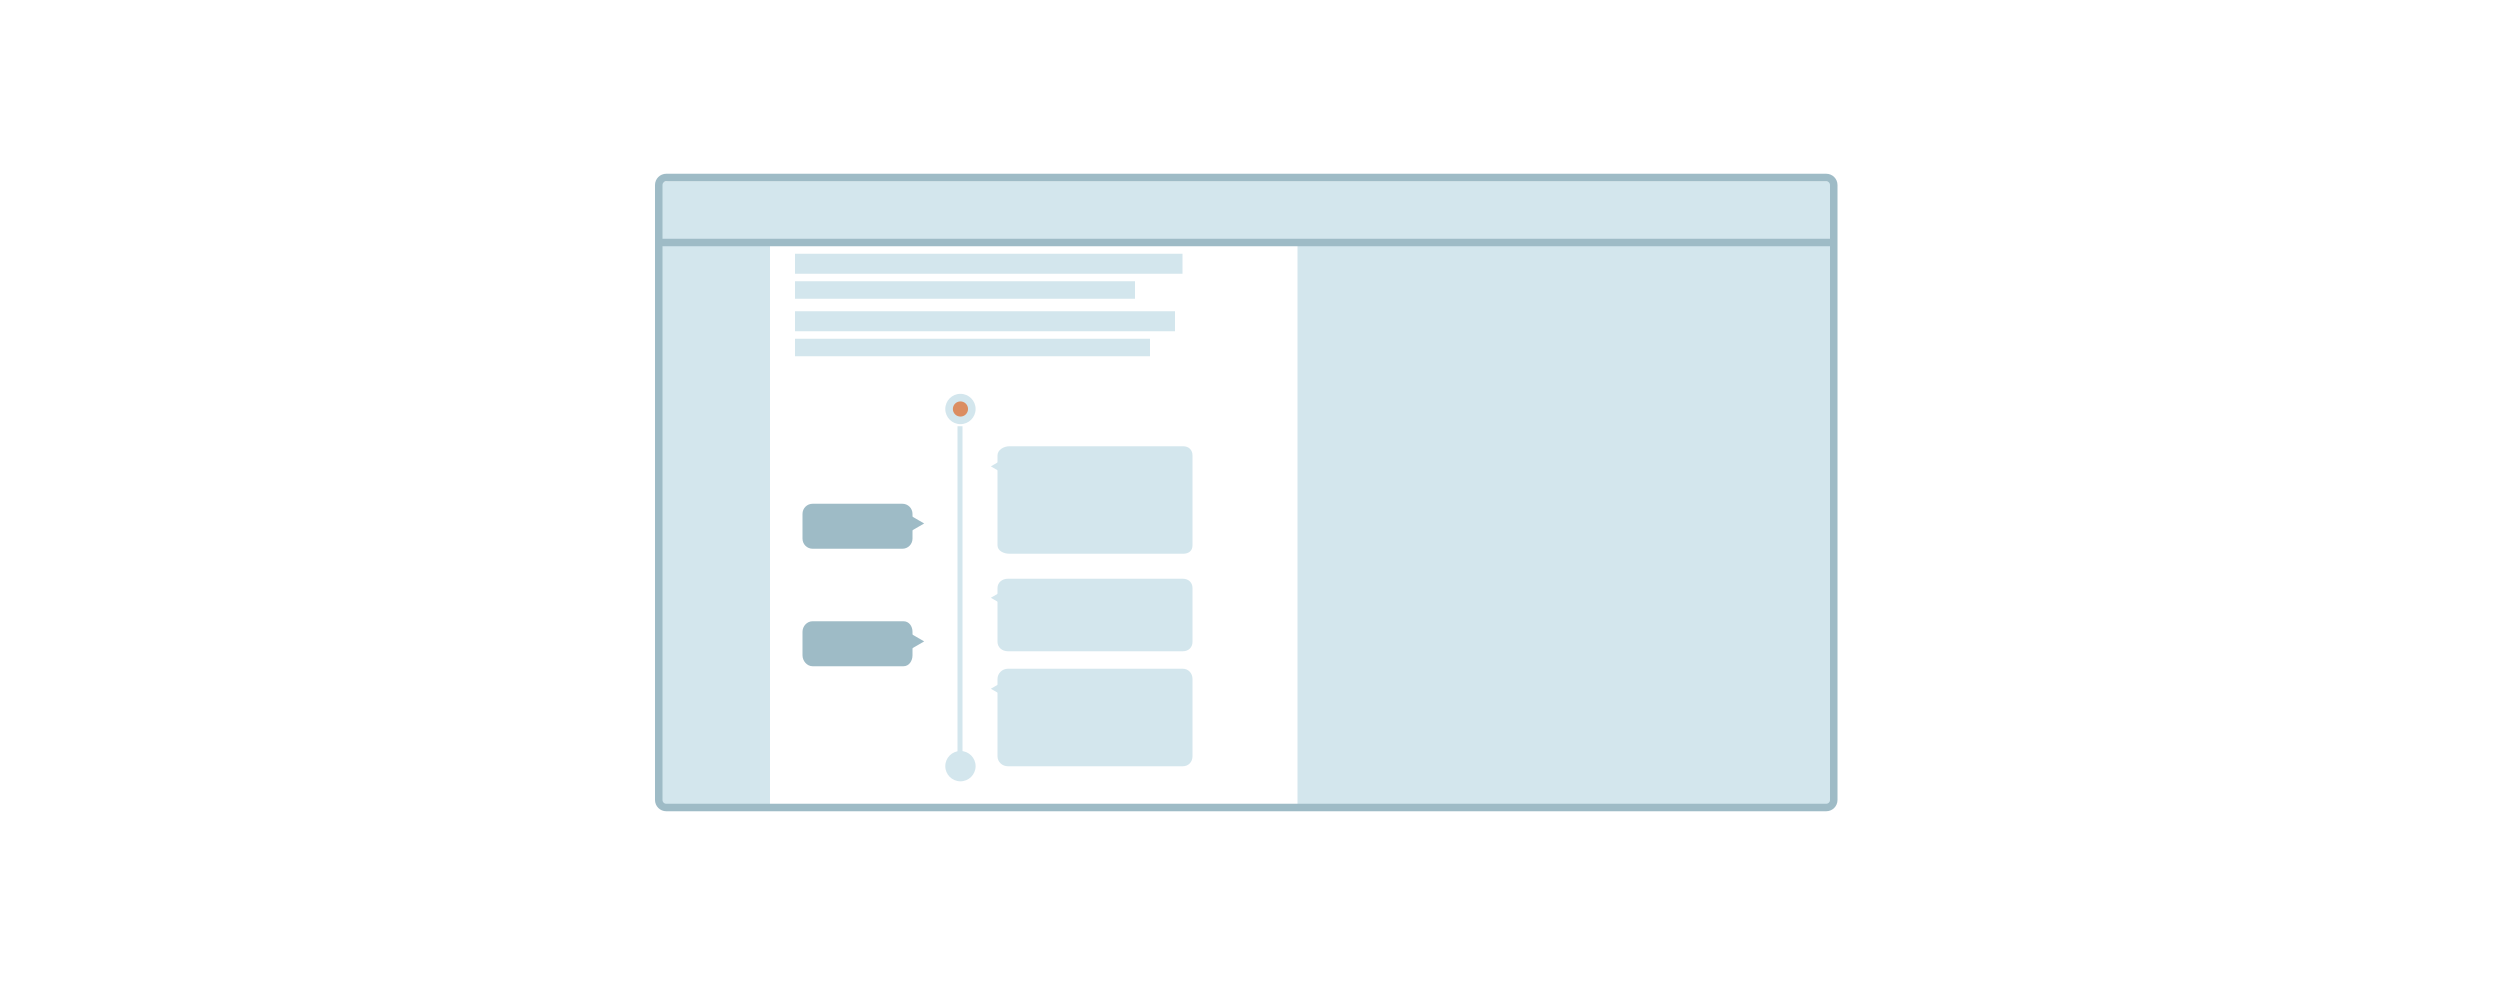
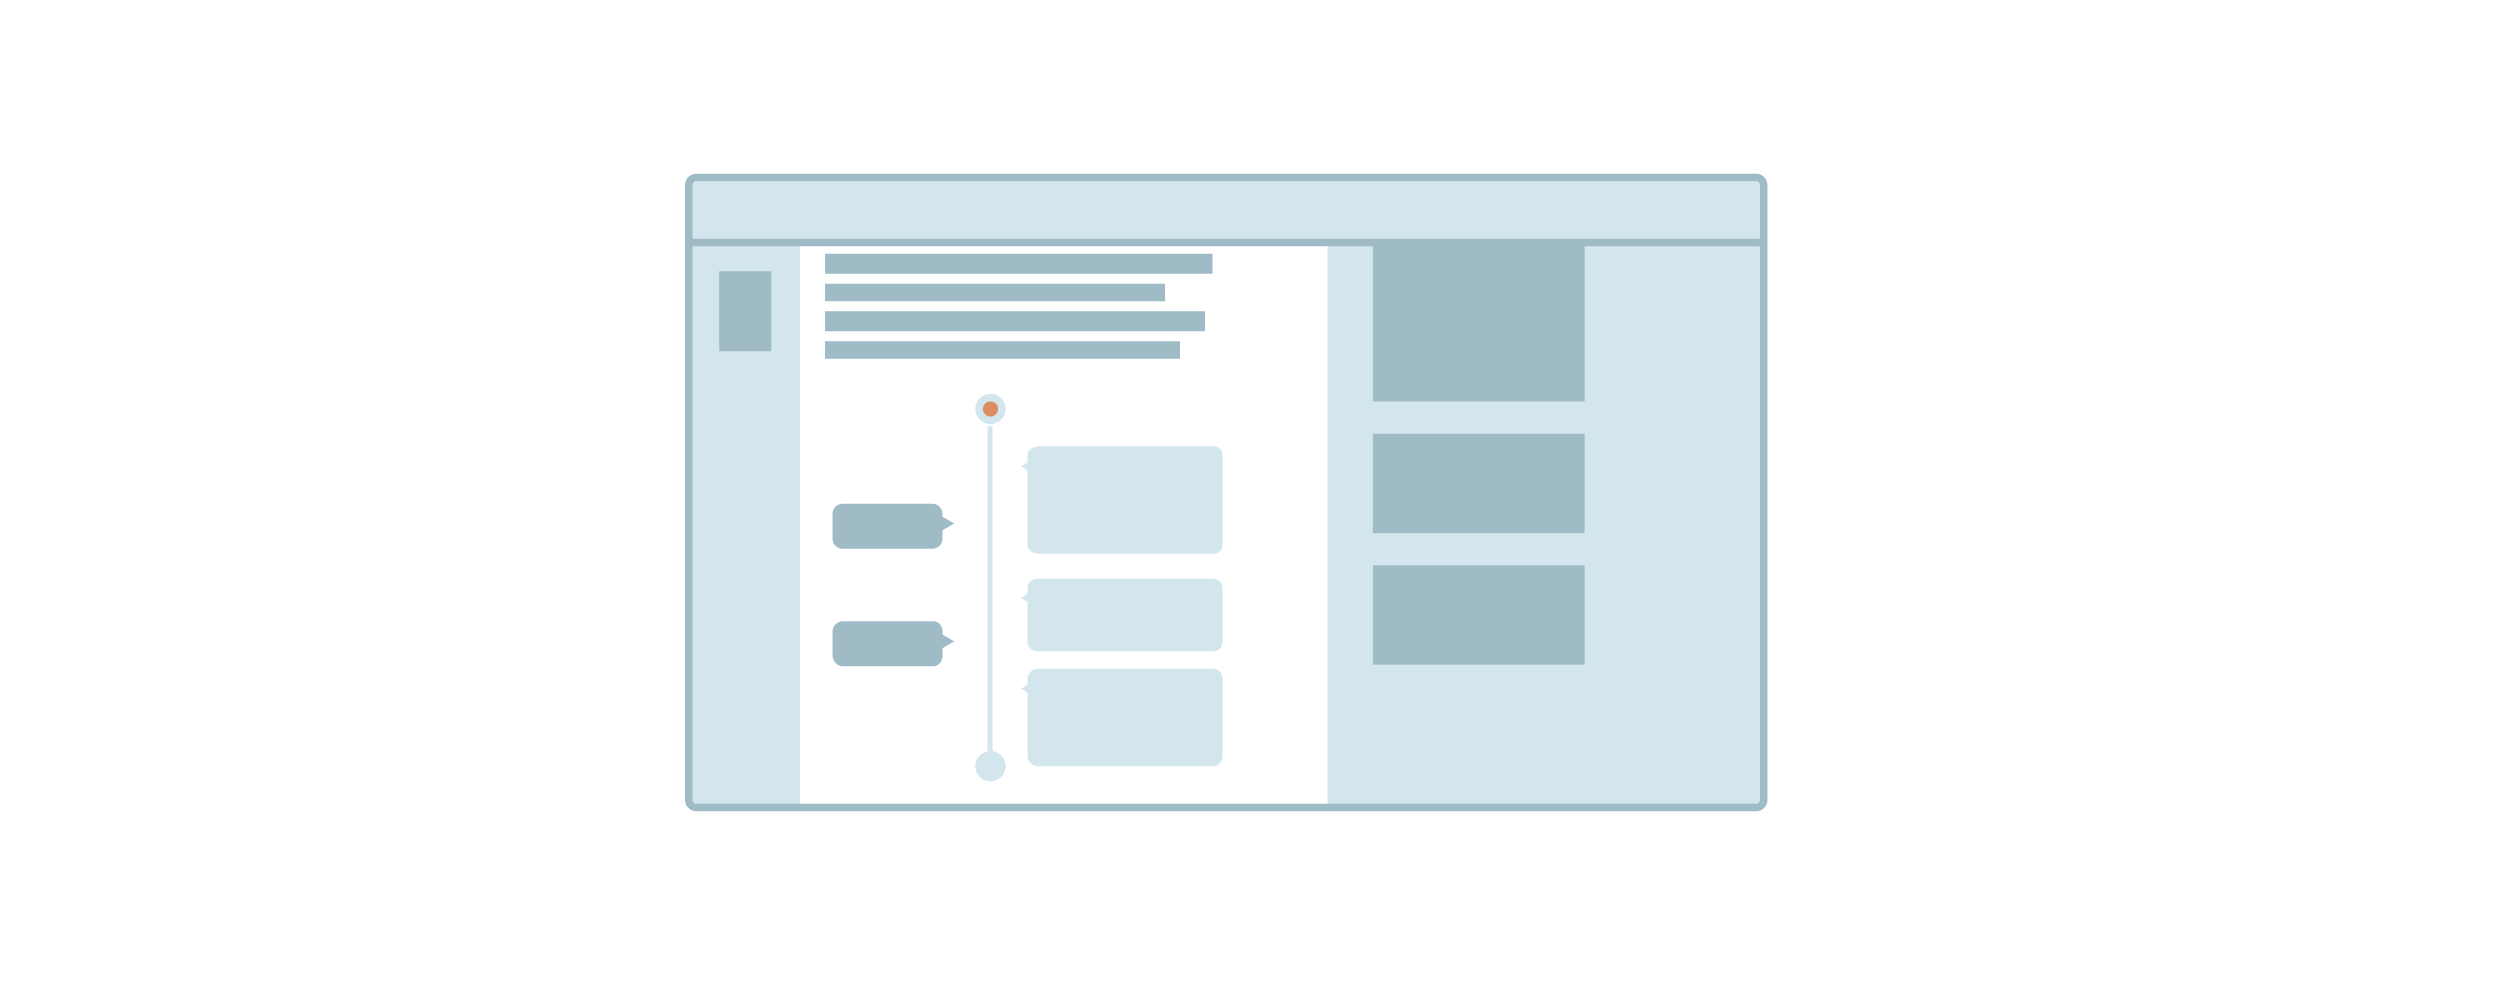
<svg xmlns="http://www.w3.org/2000/svg" version="1.1" id="Layer_1" x="0px" y="0px" width="1000px" height="400px" viewBox="0 0 1000 400" enable-background="new 0 0 1000 400" xml:space="preserve">
-   <rect x="519" y="91.5" fill="#D3E6ED" width="215" height="231" />
-   <rect x="264" y="91.5" fill="#D3E6ED" width="44" height="231" />
-   <path fill="#D3E6ED" d="M264,96.5V74.645c0-2.232,2.711-2.145,4.944-2.145h462.286c2.234,0,2.771-0.087,2.771,2.145V96.5" />
-   <rect x="318" y="101.5" fill="#D3E6ED" width="155" height="8" />
-   <rect x="318" y="124.5" fill="#D3E6ED" width="152" height="8" />
-   <rect x="318" y="135.5" fill="#D3E6ED" width="142" height="7" />
-   <rect x="318" y="112.5" fill="#D3E6ED" width="136" height="7" />
-   <circle fill="#D3E6ED" cx="384.178" cy="163.598" r="6.064" />
-   <circle fill="#D3E6ED" cx="384.178" cy="306.462" r="6.064" />
-   <circle fill="#DB8D61" cx="384.179" cy="163.598" r="3.033" />
-   <line fill="none" stroke="#D3E6ED" stroke-width="2" stroke-miterlimit="10" x1="384" y1="170.5" x2="384" y2="303.5" />
-   <path fill="#D3E6ED" d="M477,218.132c0,2.231-1.531,3.368-3.765,3.368h-69.463c-2.233,0-4.772-1.137-4.772-3.368v-35.976  c0-2.233,2.54-3.656,4.772-3.656h69.463c2.233,0,3.765,1.423,3.765,3.656V218.132z" />
-   <polygon fill="#D3E6ED" points="403,190.395 396.329,186.544 403,182.694 " />
-   <path fill="#D3E6ED" d="M477,256.745c0,2.234-1.616,3.755-3.849,3.755h-70.017c-2.233,0-4.134-1.521-4.134-3.755V235.21  c0-2.234,1.901-3.71,4.134-3.71h70.017c2.233,0,3.849,1.476,3.849,3.71V256.745z" />
-   <polygon fill="#D3E6ED" points="403,242.96 396.329,239.108 403,235.258 " />
-   <polygon fill="#9EBBC6" points="363,205.537 369.671,209.388 363,213.24 " />
-   <path fill="#D3E6ED" d="M477,302.53c0,2.234-1.616,3.97-3.849,3.97h-70.017c-2.233,0-4.134-1.735-4.134-3.97v-30.962  c0-2.234,1.901-4.068,4.134-4.068h70.017c2.233,0,3.849,1.834,3.849,4.068V302.53z" />
-   <polygon fill="#D3E6ED" points="403,279.349 396.329,275.498 403,271.646 " />
-   <path fill="#9EBBC6" d="M365,205.544c0-2.233-1.81-4.044-4.043-4.044h-35.914c-2.233,0-4.043,1.811-4.043,4.044v9.912  c0,2.233,1.81,4.044,4.043,4.044h35.914c2.233,0,4.043-1.811,4.043-4.044V205.544z" />
-   <polygon fill="#9EBBC6" points="363,252.71 369.671,256.56 363,260.412 " />
-   <path fill="#9EBBC6" d="M365,252.716c0-2.234-1.384-4.216-3.617-4.216h-36.352c-2.233,0-4.031,1.981-4.031,4.216v9.416  c0,2.234,1.798,4.368,4.031,4.368h36.352c2.233,0,3.617-2.134,3.617-4.368V252.716z" />
-   <path fill="none" stroke="#9EBBC6" stroke-width="3" stroke-miterlimit="10" d="M733.5,320c0,1.657-1.343,3-3,3h-464  c-1.657,0-3-1.343-3-3V74c0-1.657,1.343-3,3-3h464c1.657,0,3,1.343,3,3V320z" />
-   <line fill="none" stroke="#9EBBC6" stroke-width="3" stroke-miterlimit="10" x1="264" y1="97" x2="733" y2="97" />
+   <rect x="531.01" y="91.5" fill="#D3E6ED" width="174.969" height="231" />
+   <rect x="276.01" y="91.5" fill="#D3E6ED" width="44" height="231" />
+   <path fill="#D3E6ED" d="M276.01,96.5V74.645c0-2.232,2.711-2.145,4.944-2.145h422.255c2.233,0,2.771-0.087,2.771,2.145V96.5" />
+   <rect x="330.01" y="101.5" fill="#9EBBC6" width="155" height="8" />
+   <rect x="330.01" y="124.5" fill="#9EBBC6" width="152" height="8" />
+   <rect x="330.01" y="136.501" fill="#9EBBC6" width="142" height="7" />
+   <rect x="330.01" y="113.501" fill="#9EBBC6" width="136" height="7" />
+   <circle fill="#D3E6ED" cx="396.188" cy="163.598" r="6.064" />
+   <circle fill="#D3E6ED" cx="396.188" cy="306.462" r="6.064" />
+   <circle fill="#DB8D61" cx="396.189" cy="163.598" r="3.033" />
+   <line fill="none" stroke="#D3E6ED" stroke-width="2" stroke-miterlimit="10" x1="396.01" y1="170.5" x2="396.01" y2="303.5" />
+   <path fill="#D3E6ED" d="M489.01,218.132c0,2.231-1.531,3.368-3.765,3.368h-69.464c-2.232,0-4.771-1.137-4.771-3.368v-35.976  c0-2.233,2.54-3.656,4.771-3.656h69.464c2.232,0,3.765,1.423,3.765,3.656V218.132z" />
+   <polygon fill="#D3E6ED" points="415.01,190.395 408.339,186.544 415.01,182.694 " />
+   <path fill="#D3E6ED" d="M489.01,256.745c0,2.233-1.616,3.755-3.849,3.755h-70.018c-2.232,0-4.134-1.521-4.134-3.755V235.21  c0-2.233,1.901-3.71,4.134-3.71h70.018c2.232,0,3.849,1.477,3.849,3.71V256.745z" />
+   <polygon fill="#D3E6ED" points="415.01,242.96 408.339,239.107 415.01,235.258 " />
+   <polygon fill="#9EBBC6" points="375.01,205.537 381.681,209.389 375.01,213.24 " />
+   <path fill="#D3E6ED" d="M489.01,302.529c0,2.234-1.616,3.971-3.849,3.971h-70.018c-2.232,0-4.134-1.734-4.134-3.971v-30.961  c0-2.234,1.901-4.068,4.134-4.068h70.018c2.232,0,3.849,1.834,3.849,4.068V302.529z" />
+   <polygon fill="#D3E6ED" points="415.01,279.35 408.339,275.498 415.01,271.646 " />
+   <path fill="#9EBBC6" d="M377.01,205.544c0-2.233-1.81-4.044-4.043-4.044h-35.914c-2.233,0-4.043,1.811-4.043,4.044v9.912  c0,2.233,1.81,4.044,4.043,4.044h35.914c2.233,0,4.043-1.811,4.043-4.044V205.544z" />
+   <polygon fill="#9EBBC6" points="375.01,252.71 381.681,256.561 375.01,260.412 " />
+   <path fill="#9EBBC6" d="M377.01,252.716c0-2.233-1.384-4.216-3.617-4.216h-36.352c-2.233,0-4.031,1.98-4.031,4.216v9.416  c0,2.234,1.798,4.368,4.031,4.368h36.352c2.233,0,3.617-2.134,3.617-4.368V252.716z" />
+   <path fill="none" stroke="#9EBBC6" stroke-width="3" stroke-miterlimit="10" d="M705.479,320c0,1.657-1.343,3-3,3H278.51  c-1.657,0-3-1.343-3-3V74c0-1.657,1.343-3,3-3h423.969c1.657,0,3,1.343,3,3V320z" />
+   <line fill="none" stroke="#9EBBC6" stroke-width="3" stroke-miterlimit="10" x1="276.01" y1="97" x2="704.979" y2="97" />
+   <rect x="549.177" y="96.5" fill="#9EBBC6" width="84.667" height="64.065" />
+   <rect x="287.676" y="108.484" fill="#9EBBC6" width="20.833" height="32.032" />
+   <rect x="549.177" y="173.504" fill="#9EBBC6" width="84.667" height="39.736" />
+   <rect x="549.177" y="226.133" fill="#9EBBC6" width="84.667" height="39.736" />
</svg>
